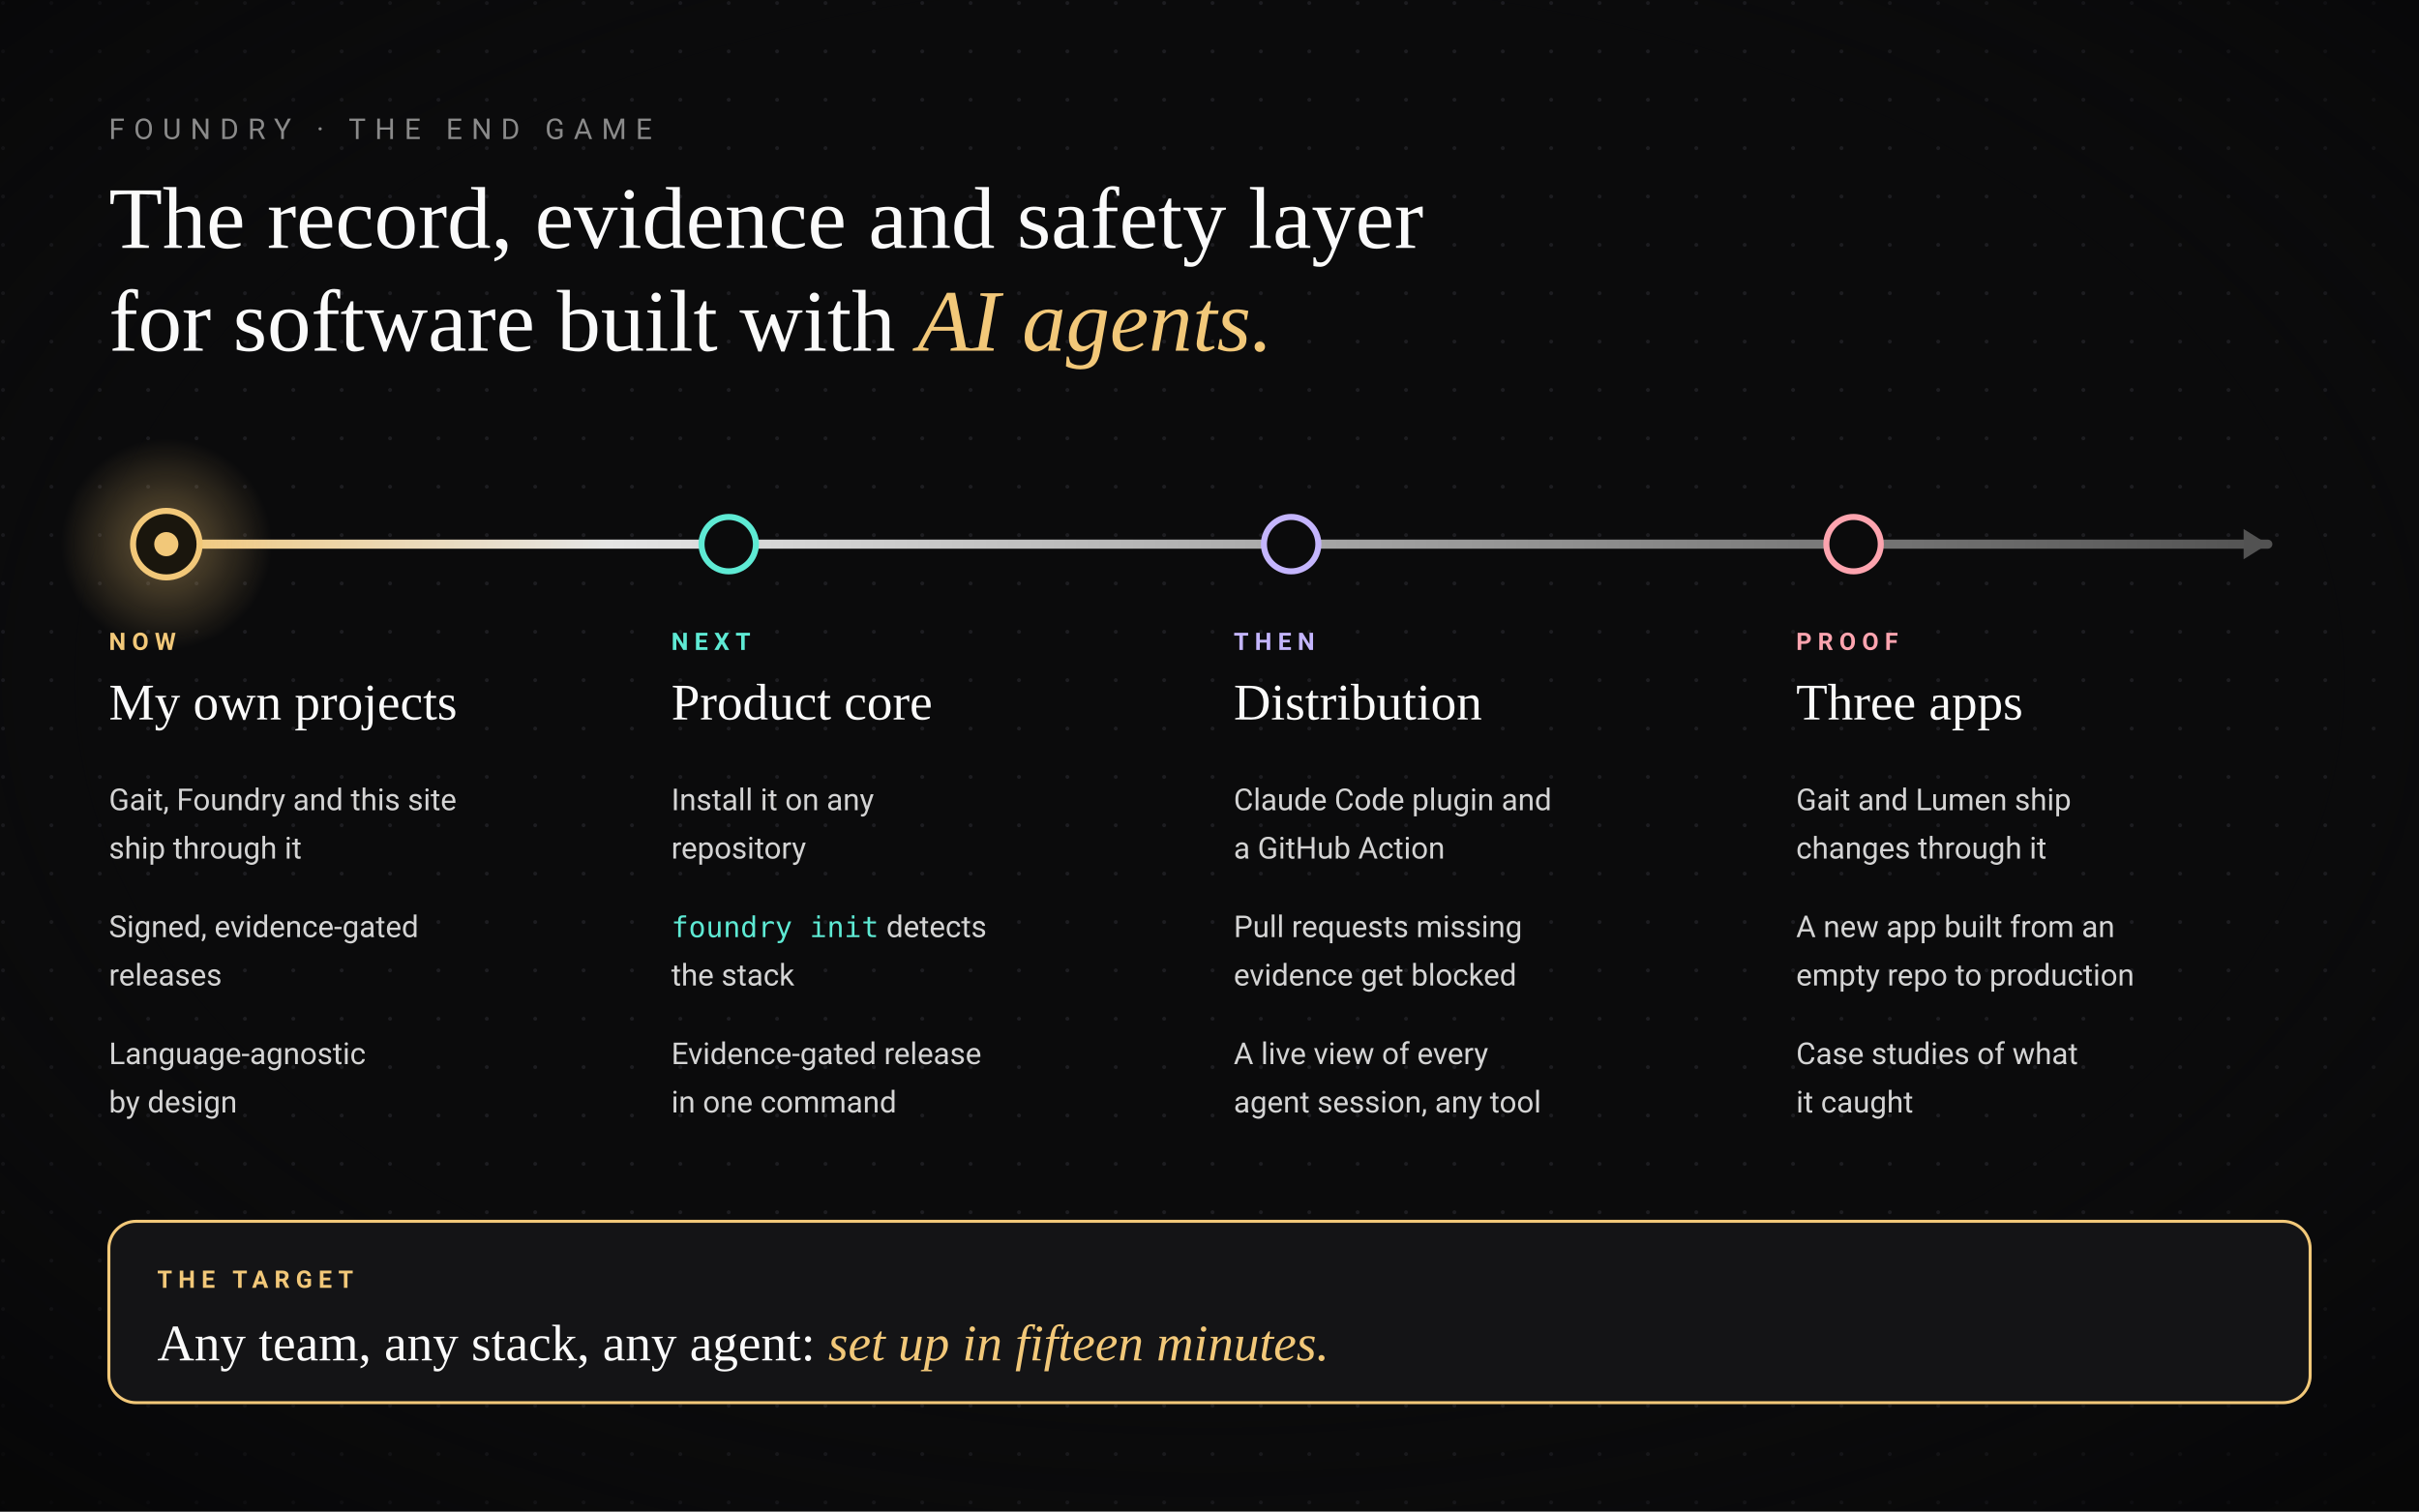
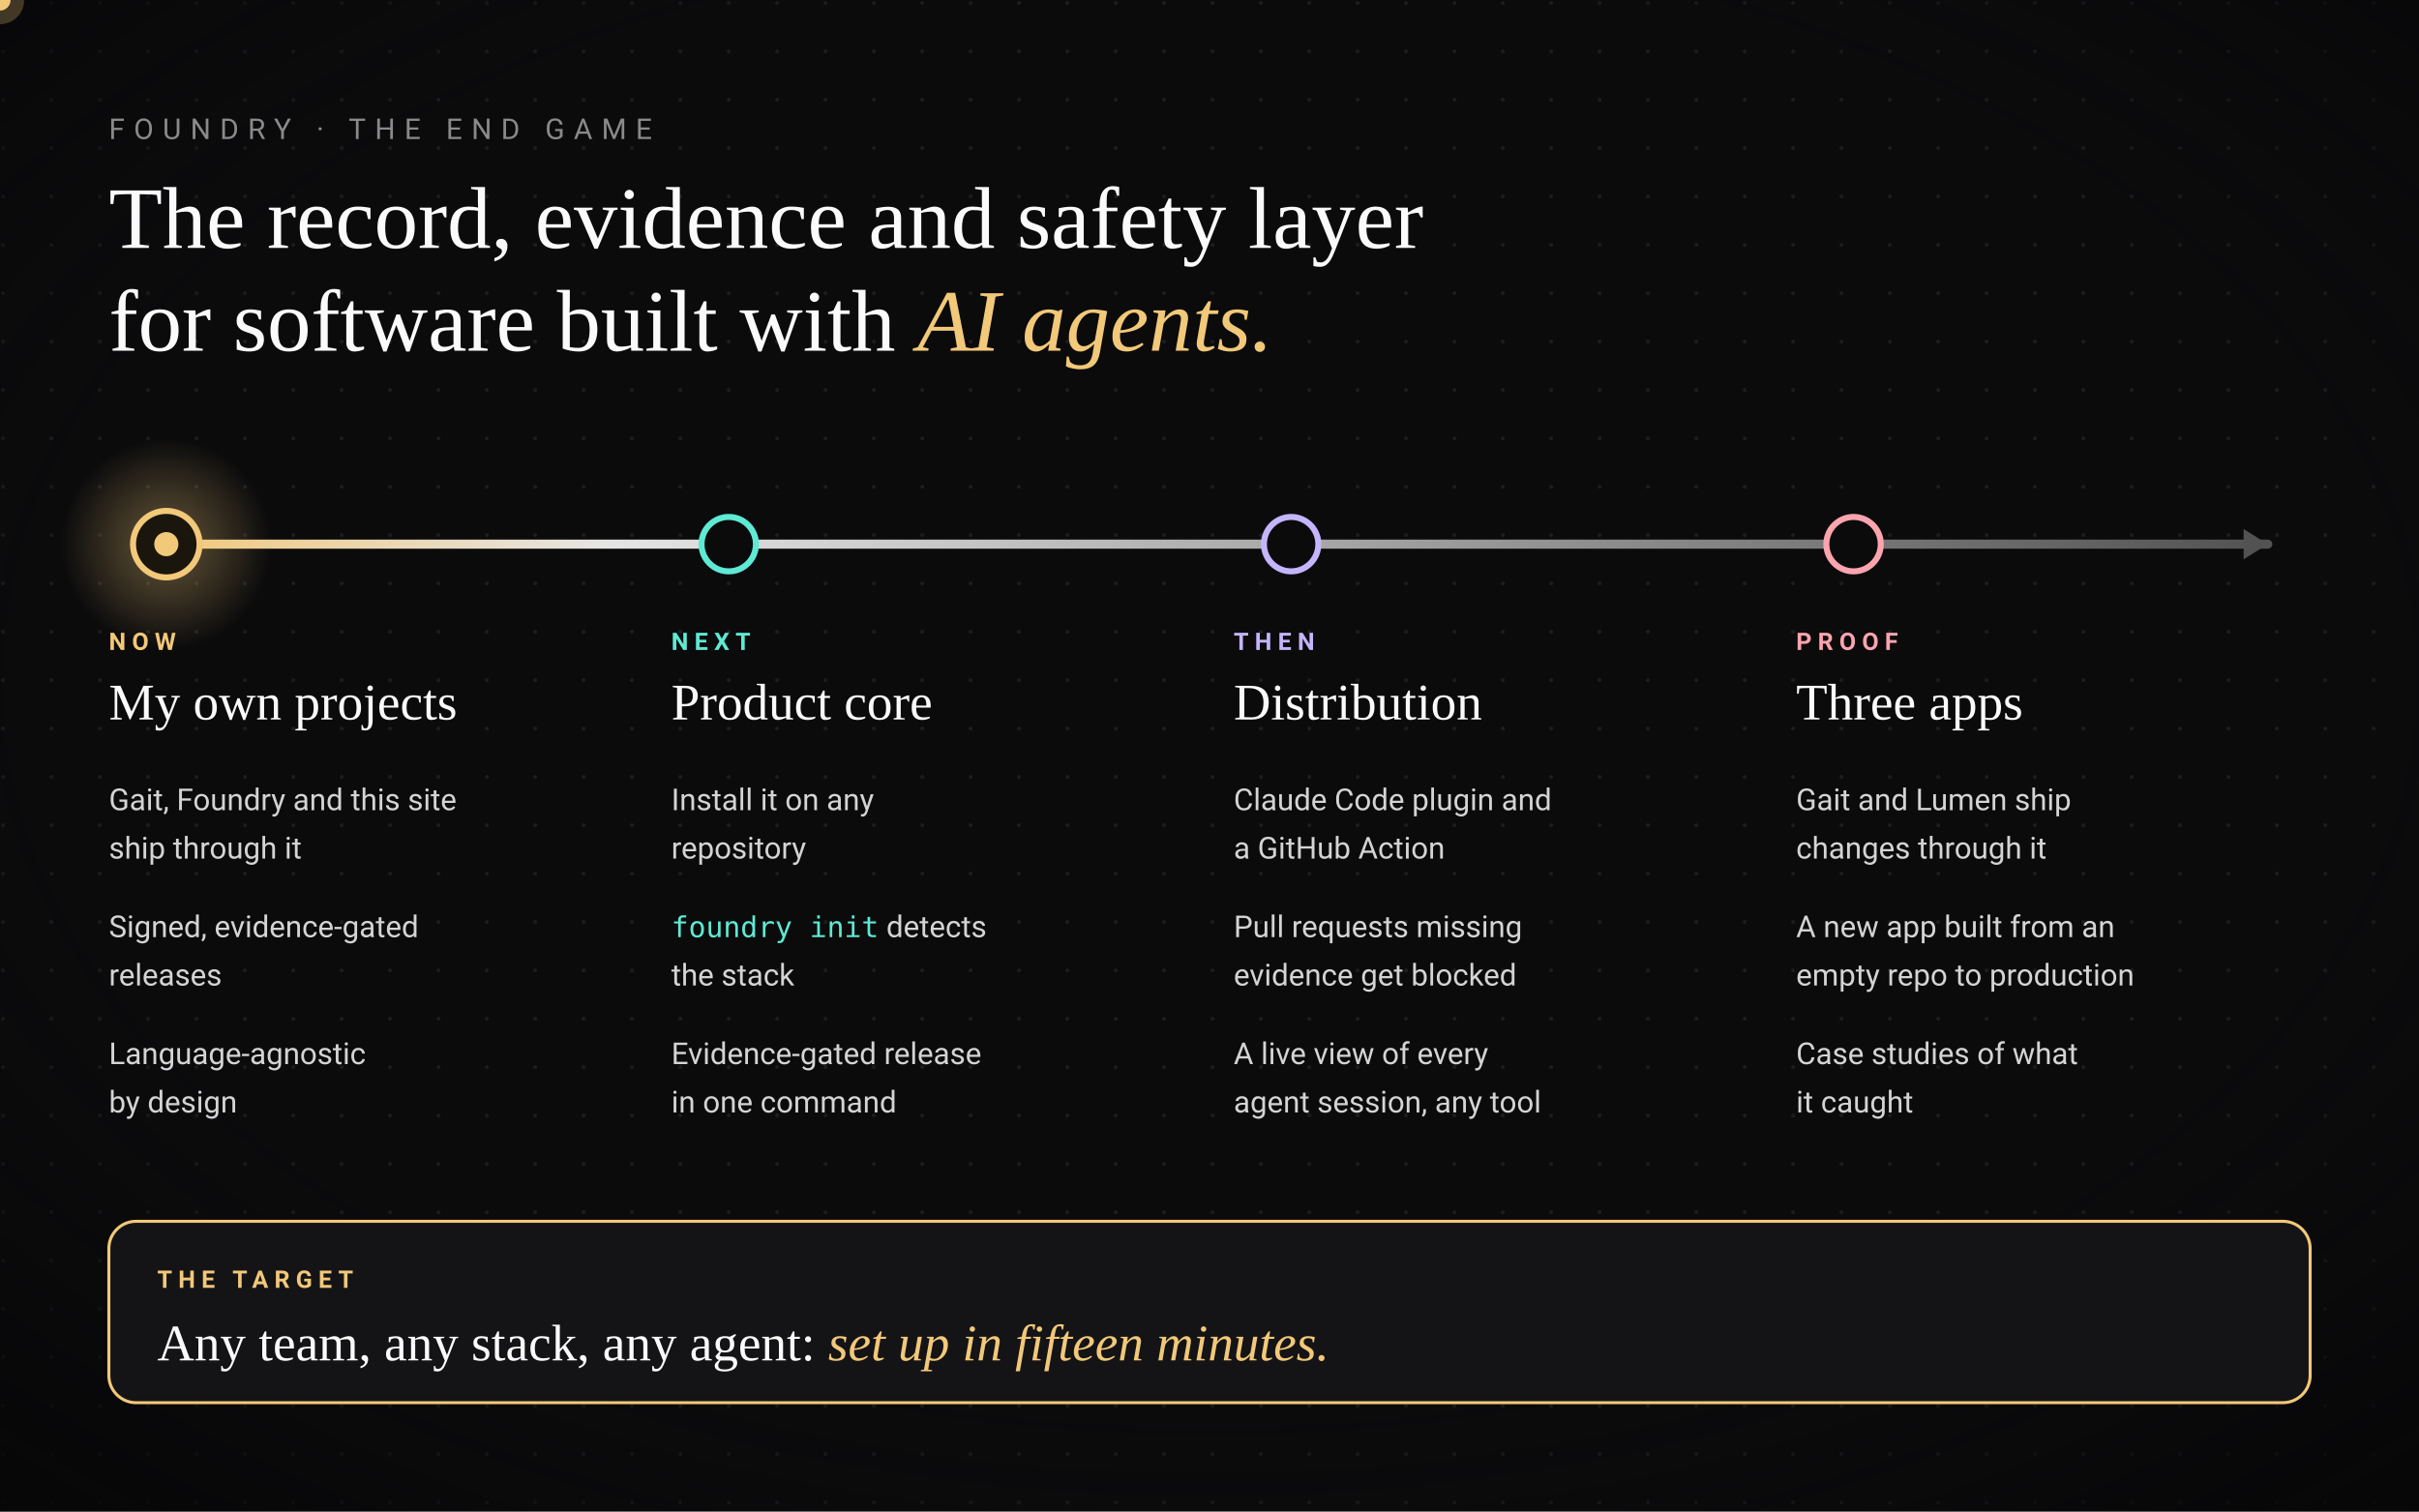
<svg xmlns="http://www.w3.org/2000/svg" viewBox="0 0 1600 1000" width="1600" height="1000" role="img" aria-labelledby="t d">
+   <style>
+     .pulse { animation: pulse 2.6s ease-in-out infinite; transform-box: fill-box; transform-origin: center; }
+     .target { animation: target 3.4s ease-in-out infinite; }
+     @keyframes pulse { 0%, 100% { transform: scale(1); opacity: 0.7; } 50% { transform: scale(1.25); opacity: 1; } }
+     @keyframes target { 0%, 100% { stroke-opacity: 0.55; } 50% { stroke-opacity: 1; } }
+     @media (prefers-reduced-motion: reduce) { .motion { display: none; } .pulse, .target { animation: none; } }
+   </style>
  <defs>
    <pattern id="dots" width="32" height="32" patternUnits="userSpaceOnUse">
      <circle cx="2" cy="2" r="1.3" fill="#1d1d21" />
    </pattern>
    <radialGradient id="vignette" cx="50%" cy="45%" r="75%">
      <stop offset="60%" stop-color="#0b0b0c" stop-opacity="0" />
      <stop offset="100%" stop-color="#050506" stop-opacity="0.9" />
    </radialGradient>
    <radialGradient id="hereGlow" cx="50%" cy="50%" r="50%">
      <stop offset="0%" stop-color="#f2c879" stop-opacity="0.4" />
      <stop offset="100%" stop-color="#f2c879" stop-opacity="0" />
    </radialGradient>
    <linearGradient id="road" gradientUnits="userSpaceOnUse" x1="92" y1="0" x2="1500" y2="0">
      <stop offset="0%" stop-color="#f2c879" />
      <stop offset="22%" stop-color="#e5e5e5" />
      <stop offset="100%" stop-color="#525252" />
    </linearGradient>
  </defs>
  <rect width="1600" height="1000" fill="#0b0b0c" />
  <rect width="1600" height="1000" fill="url(#dots)" />
  <rect width="1600" height="1000" fill="url(#vignette)" />
  <g font-family="system-ui, -apple-system, 'Segoe UI', Roboto, Helvetica, Arial, sans-serif">
    <text x="72" y="92" font-size="19" letter-spacing="6" fill="#8a8a8a">FOUNDRY  ·  THE END GAME</text>
    <text x="72" y="164" font-family="Georgia, 'Times New Roman', serif" font-size="58" fill="#fafafa">The record, evidence and safety layer</text>
    <text x="72" y="232" font-family="Georgia, 'Times New Roman', serif" font-size="58" fill="#fafafa">for software built with <tspan font-style="italic" fill="#f2c879">AI agents.</tspan>
    </text>
    <line x1="92" y1="360" x2="1500" y2="360" stroke="url(#road)" stroke-width="6" stroke-linecap="round" />
    <path d="M1500 360 l-16 -10 v20 z" fill="#525252" />
-     <circle cx="110" cy="360" r="70" fill="url(#hereGlow)" />
+     <circle cx="110" cy="360" r="70" fill="url(#hereGlow)" class="pulse" />
    <circle cx="110" cy="360" r="22" fill="#1a160d" stroke="#f2c879" stroke-width="4" />
    <circle cx="110" cy="360" r="8" fill="#f2c879" />
    <g fill="#0b0b0c" stroke-width="4">
-       <circle cx="482" cy="360" r="18" stroke="#5eead4" />
-       <circle cx="854" cy="360" r="18" stroke="#c4b5fd" />
-       <circle cx="1226" cy="360" r="18" stroke="#fda4af" />
+       <circle cx="482" cy="360" r="18" stroke="#5eead4">
+         <animate attributeName="fill" values="#0b0b0c;#0b0b0c;#5eead4;#5eead4;#0b0b0c" keyTimes="0;0.262;0.302;0.472;1" dur="7s" repeatCount="indefinite" />
+       </circle>
+       <circle cx="854" cy="360" r="18" stroke="#c4b5fd">
+         <animate attributeName="fill" values="#0b0b0c;#0b0b0c;#c4b5fd;#c4b5fd;#0b0b0c" keyTimes="0;0.533;0.573;0.743;1" dur="7s" repeatCount="indefinite" />
+       </circle>
+       <circle cx="1226" cy="360" r="18" stroke="#fda4af">
+         <animate attributeName="fill" values="#0b0b0c;#0b0b0c;#fda4af;#fda4af;#0b0b0c" keyTimes="0;0.805;0.845;1.000;1" dur="7s" repeatCount="indefinite" />
+       </circle>
+     </g>
+     <g class="motion">
+       <circle r="16" fill="#f2c879" opacity="0.25" />
+       <circle r="7" fill="#f2c879" />
+       <animateMotion dur="7s" repeatCount="indefinite" path="M110 360 L 1480 360" />
+       <animate attributeName="opacity" values="0;1;1;0" keyTimes="0;0.05;0.9;1" dur="7s" repeatCount="indefinite" />
    </g>
    <g font-size="16" letter-spacing="4" font-weight="700">
      <text x="72" y="430" fill="#f2c879">NOW</text>
      <text x="444" y="430" fill="#5eead4">NEXT</text>
      <text x="816" y="430" fill="#c4b5fd">THEN</text>
      <text x="1188" y="430" fill="#fda4af">PROOF</text>
    </g>
    <g font-family="Georgia, 'Times New Roman', serif" font-size="34" fill="#fafafa">
      <text x="72" y="476">My own projects</text>
      <text x="444" y="476">Product core</text>
      <text x="816" y="476">Distribution</text>
      <text x="1188" y="476">Three apps</text>
    </g>
    <g font-size="20" fill="#d4d4d4">
      <text x="72" y="536">Gait, Foundry and this site</text>
      <text x="72" y="568">ship through it</text>
      <text x="72" y="620">Signed, evidence-gated</text>
      <text x="72" y="652">releases</text>
      <text x="72" y="704">Language-agnostic</text>
      <text x="72" y="736">by design</text>
      <text x="444" y="536">Install it on any</text>
      <text x="444" y="568">repository</text>
      <text x="444" y="620">
        <tspan font-family="ui-monospace, Menlo, Consolas, monospace" font-size="19" fill="#5eead4">foundry init</tspan> detects</text>
      <text x="444" y="652">the stack</text>
      <text x="444" y="704">Evidence-gated release</text>
      <text x="444" y="736">in one command</text>
      <text x="816" y="536">Claude Code plugin and</text>
      <text x="816" y="568">a GitHub Action</text>
      <text x="816" y="620">Pull requests missing</text>
      <text x="816" y="652">evidence get blocked</text>
      <text x="816" y="704">A live view of every</text>
      <text x="816" y="736">agent session, any tool</text>
      <text x="1188" y="536">Gait and Lumen ship</text>
      <text x="1188" y="568">changes through it</text>
      <text x="1188" y="620">A new app built from an</text>
      <text x="1188" y="652">empty repo to production</text>
      <text x="1188" y="704">Case studies of what</text>
      <text x="1188" y="736">it caught</text>
    </g>
-     <rect x="72" y="808" width="1456" height="120" rx="18" fill="#141416" stroke="#f2c879" stroke-width="2" />
+     <rect x="72" y="808" width="1456" height="120" rx="18" fill="#141416" stroke="#f2c879" stroke-width="2" class="target" />
    <text x="104" y="852" font-size="16" letter-spacing="4" font-weight="700" fill="#f2c879">THE TARGET</text>
    <text x="104" y="900" font-family="Georgia, 'Times New Roman', serif" font-size="34" fill="#fafafa">Any team, any stack, any agent: <tspan font-style="italic" fill="#f2c879">set up in fifteen minutes.</tspan>
    </text>
  </g>
</svg>
